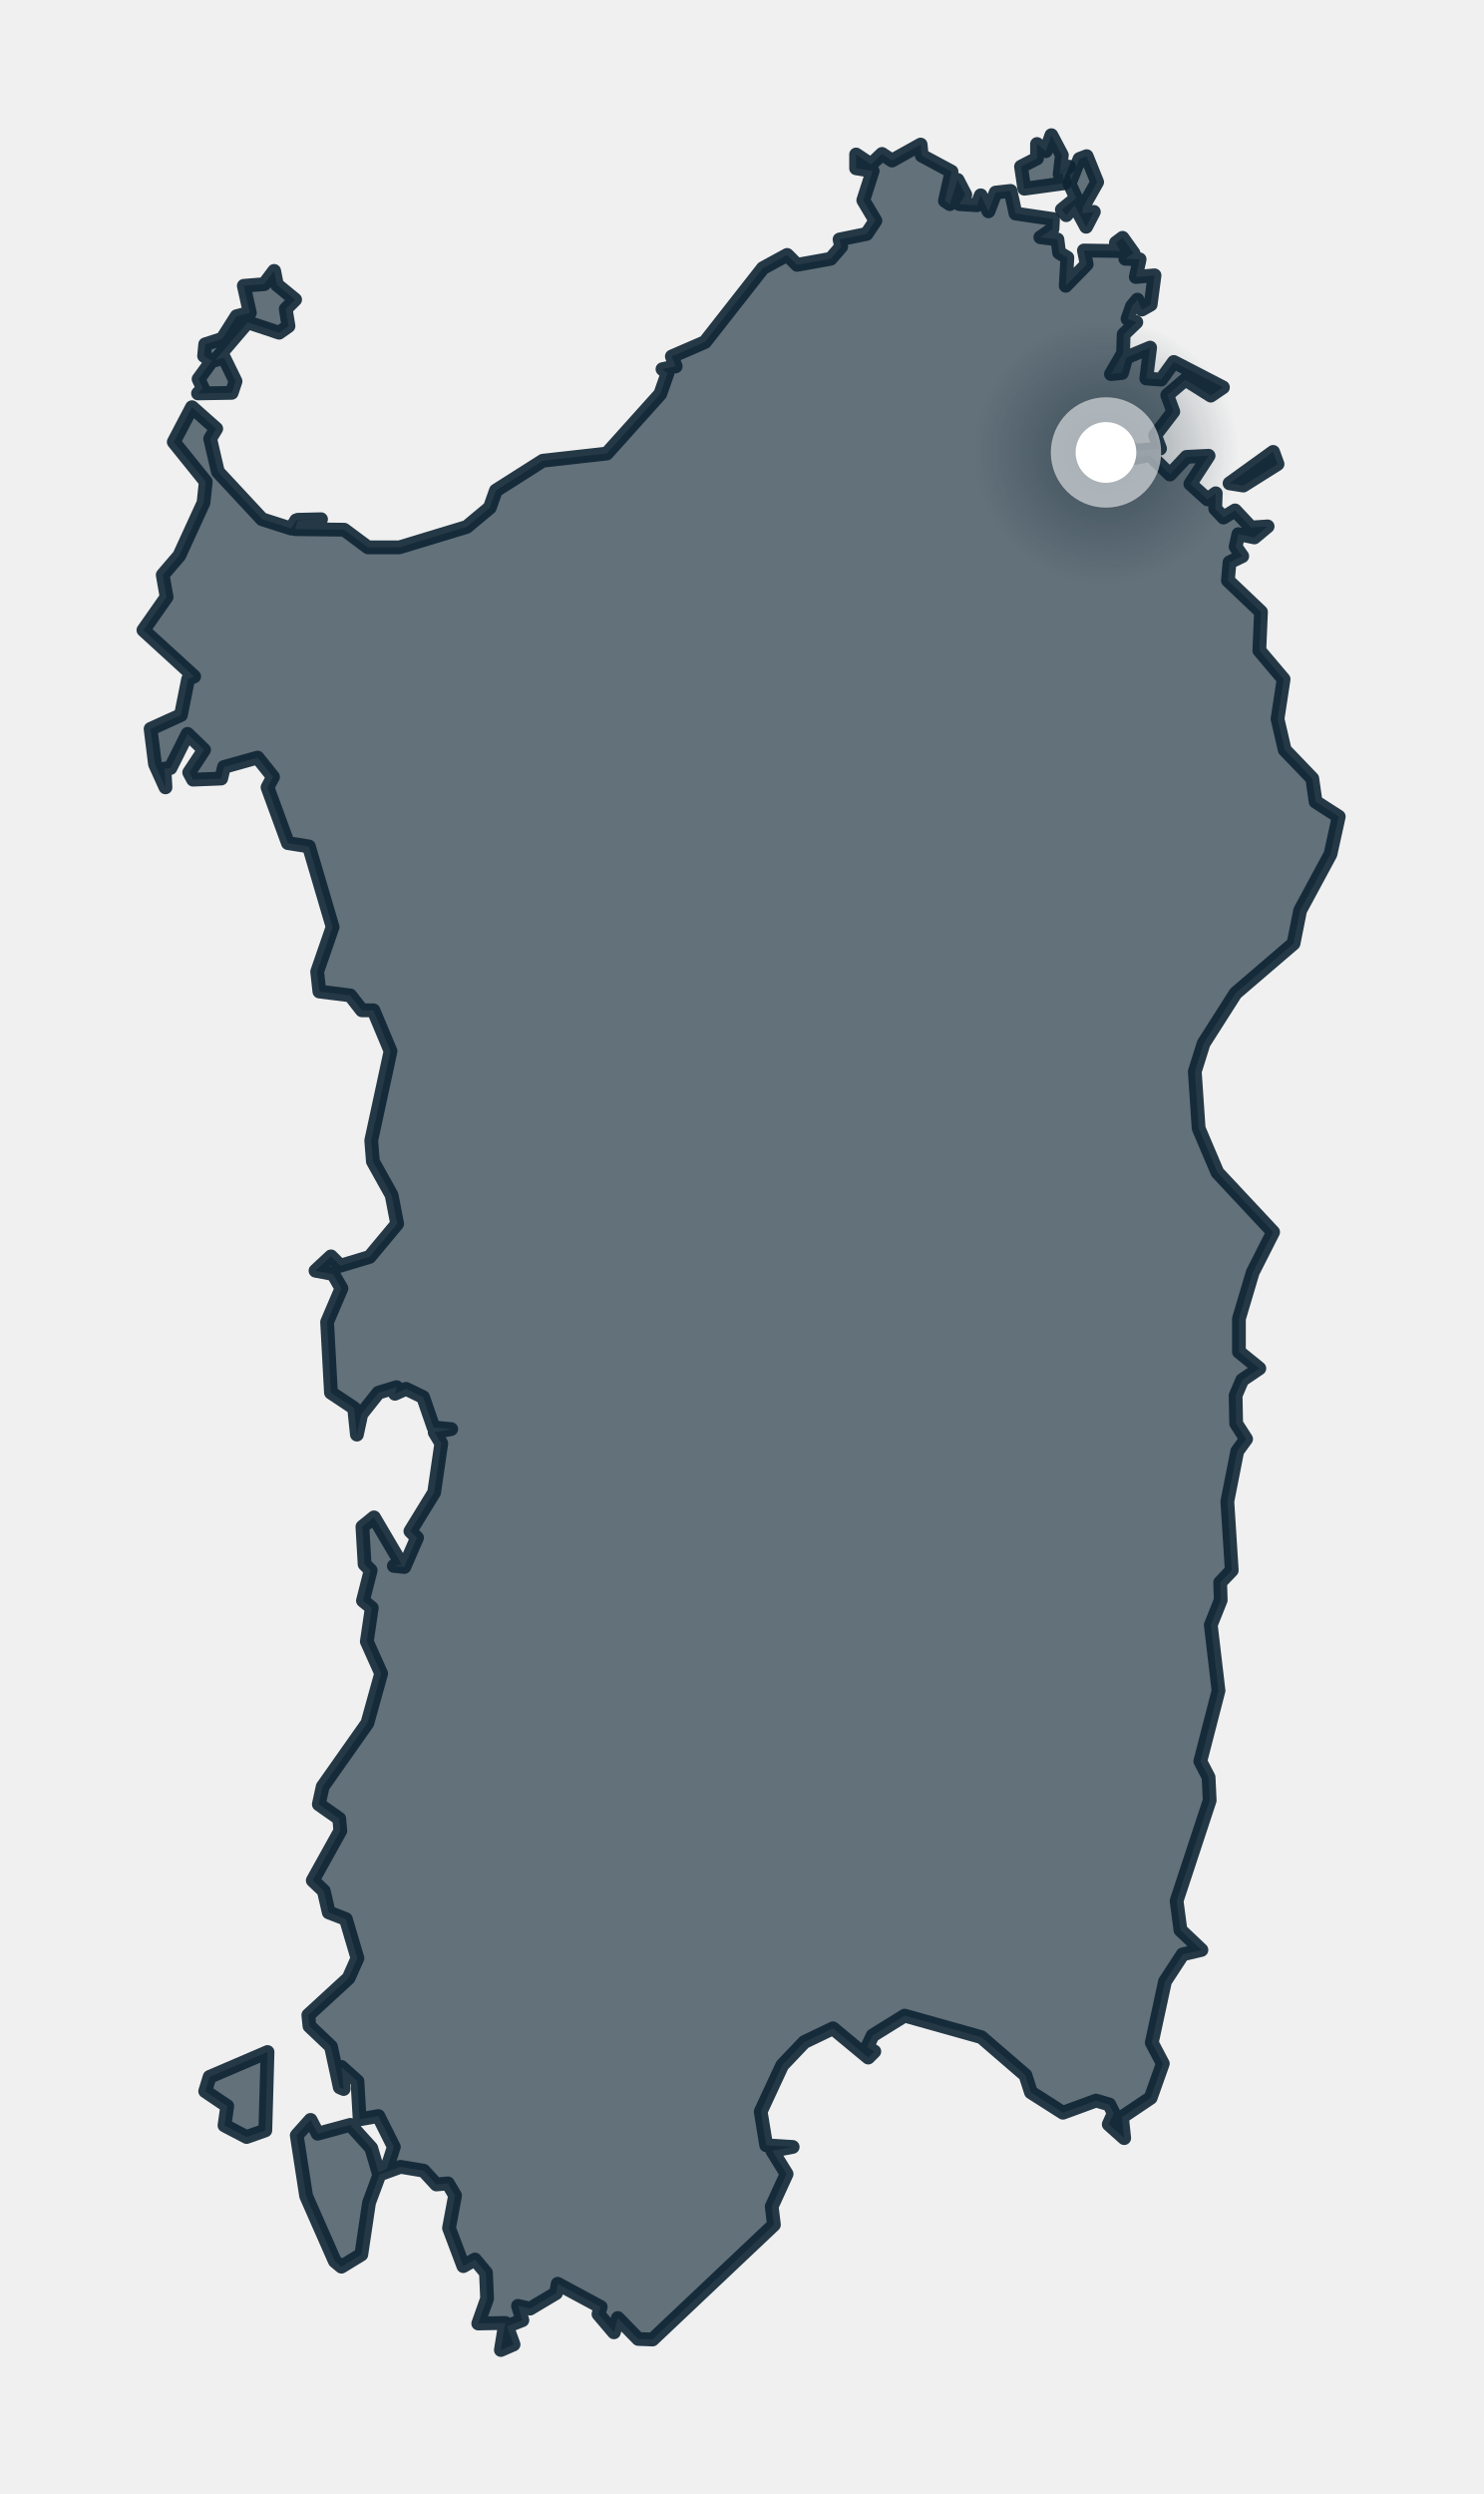
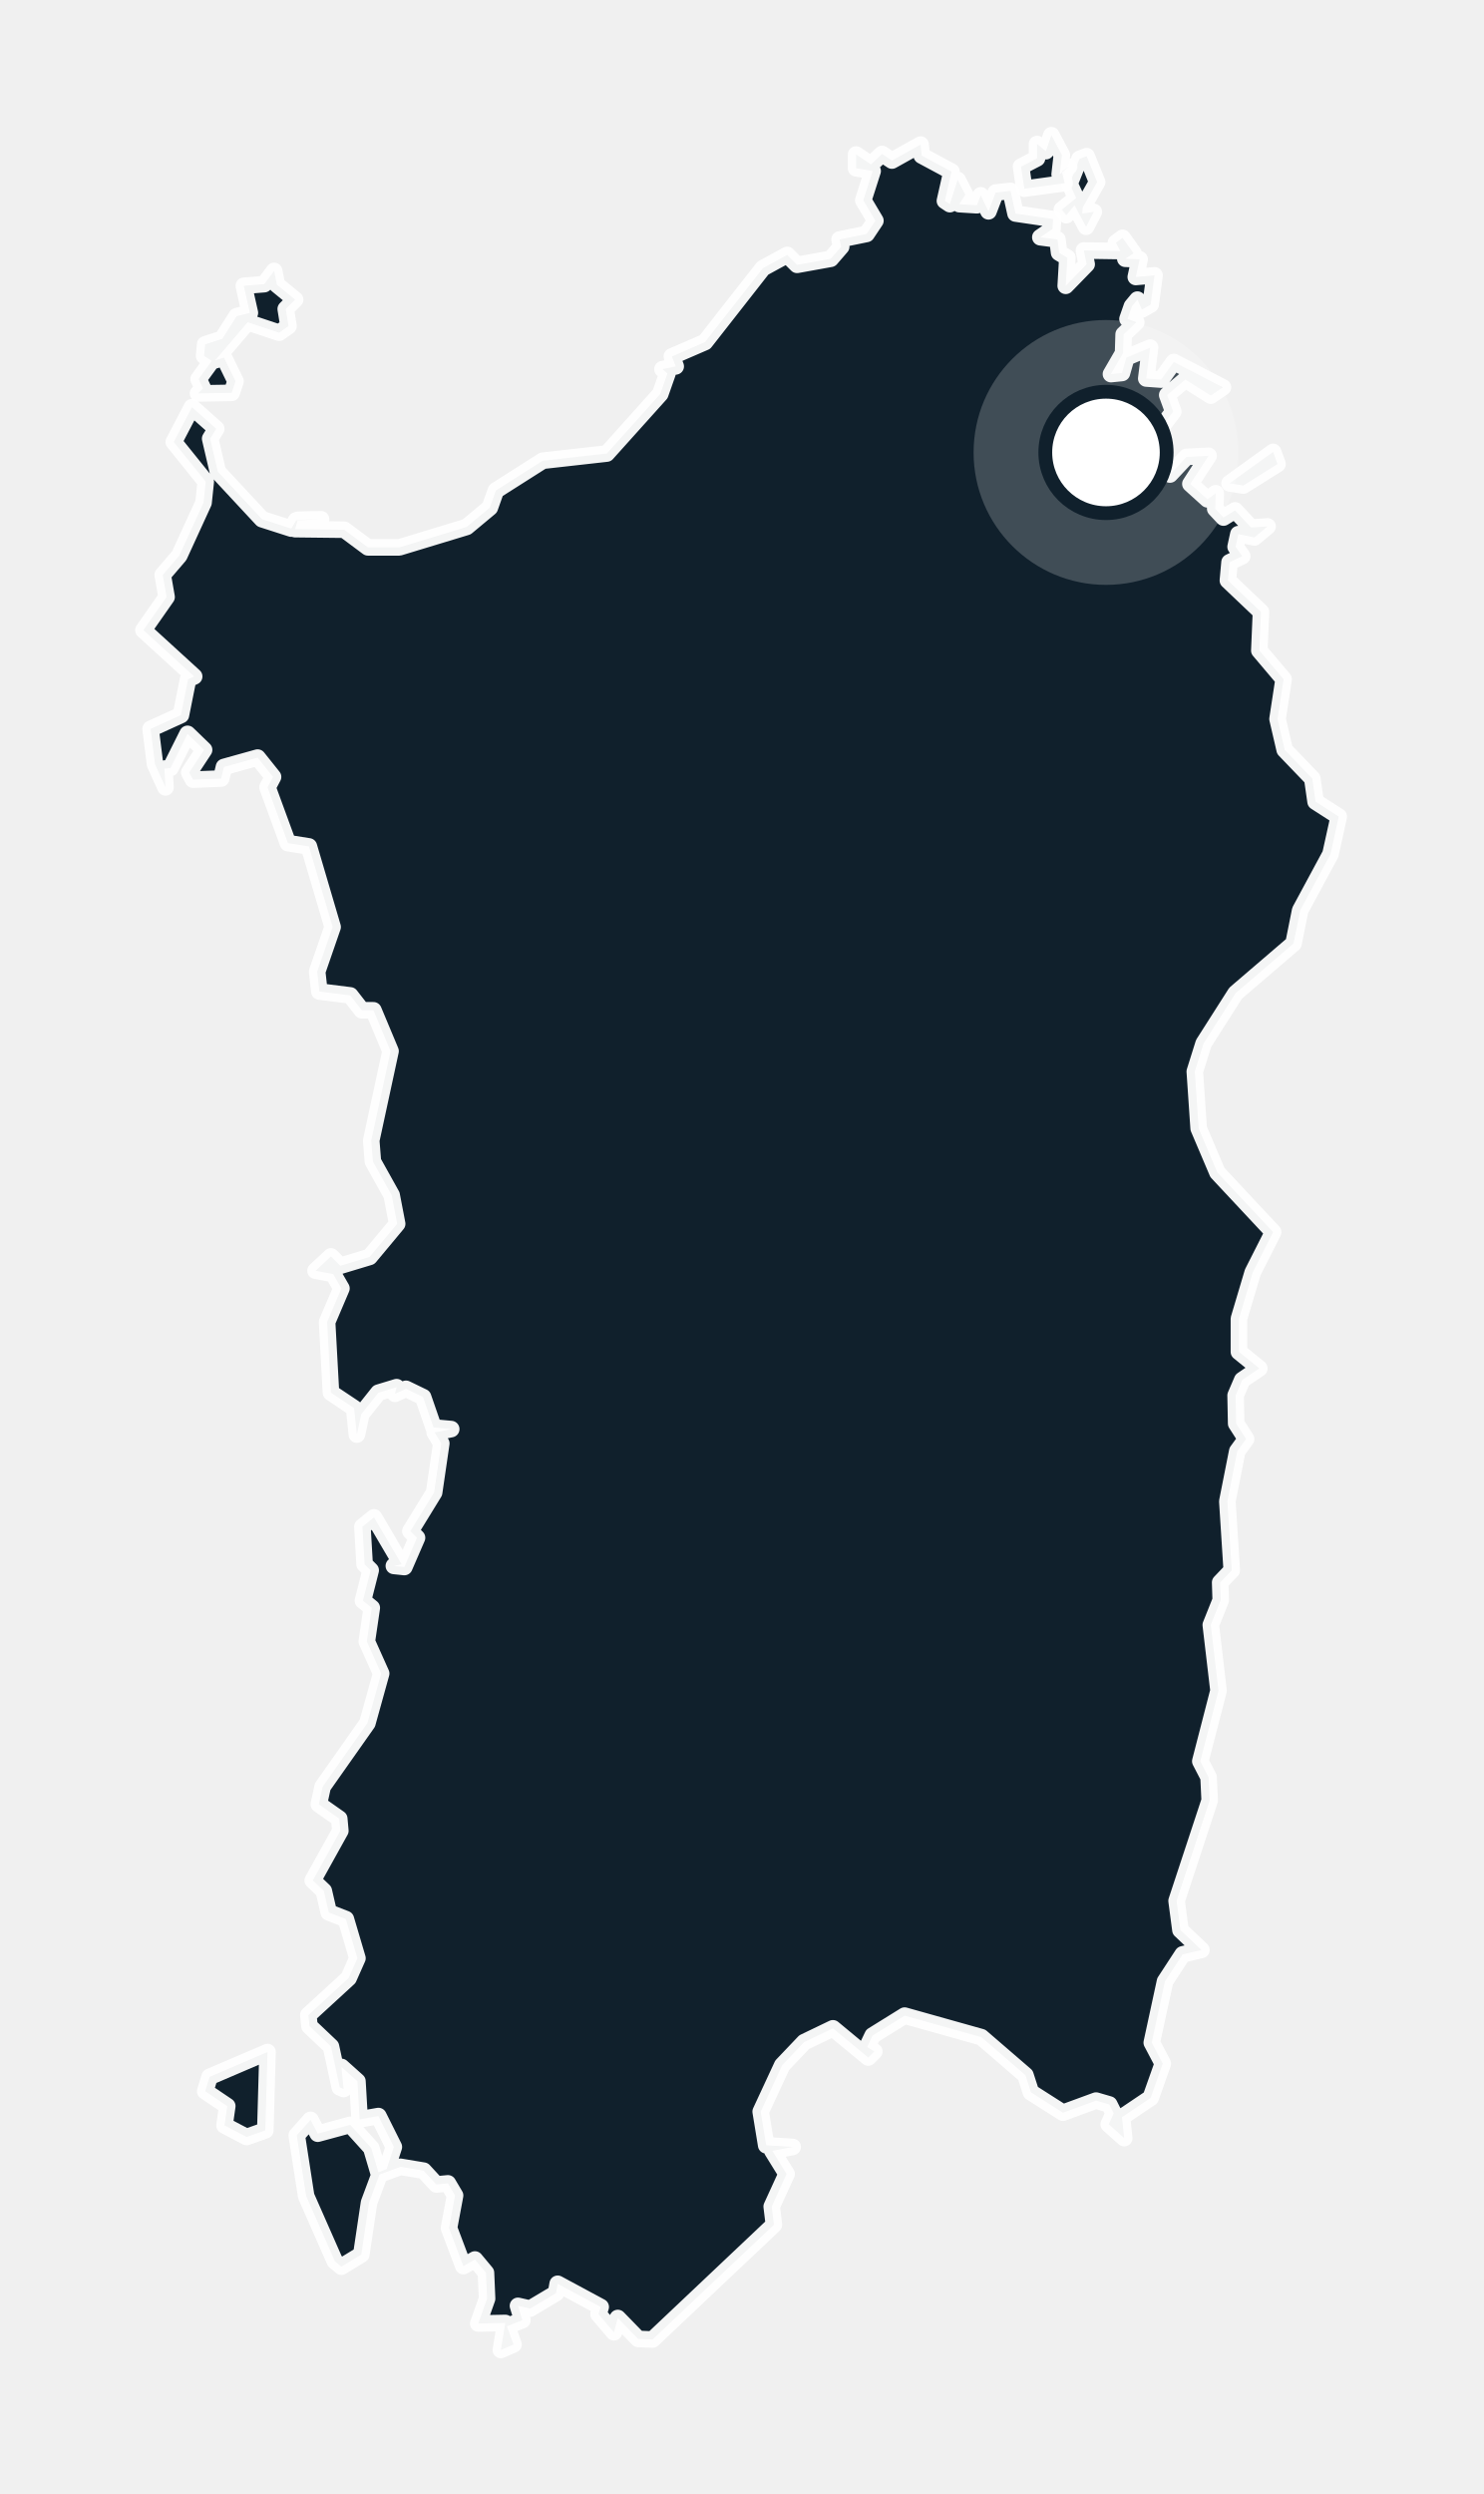
<svg xmlns="http://www.w3.org/2000/svg" viewBox="0 0 269 452" width="269" height="452" role="img" aria-label="Sardegna, sede di Olbia">
-   <defs>
-     <radialGradient id="alone" cx="0.5" cy="0.5" r="0.5">
-       <stop offset="0" stop-color="#0E2433" stop-opacity="0.45" />
-       <stop offset="1" stop-color="#0E2433" stop-opacity="0" />
-     </radialGradient>
-   </defs>
-   <g fill="#0E2433" fill-opacity="0.62" stroke="#0E2433" stroke-opacity="0.9" stroke-width="2.5" stroke-linejoin="round">
+   <g fill="#10202C" fill-opacity="1" stroke="#ffffff" stroke-opacity="0.95" stroke-width="3" stroke-linejoin="round">
    <path d="M56,153.4L52.2,152.8L48.5,142.7L49.5,140.8L46.7,137.3L40.6,139L40.1,141.1L35,141.3L34.3,140L37,135.9L34,133L30.9,139.2L29.8,139.3L30,142.7L28.1,138.5L27.3,132.1L32.8,129.6L34.1,123.1L35.2,122.6L26,114.2L30.2,108.2L29.5,104.2L32.5,100.7L36.9,91.1L37.3,87.3L31.5,80.1L34.8,73.8L39.2,77.7L38.1,79.5L39.5,85.5L47.5,94.1L52.8,95.8L53.7,94.3L58.2,94.1L54,94.2L53.5,95.9L62.4,96L66.7,99.2L72.4,99.2L84.6,95.5L88.8,92L89.9,88.9L98.4,83.5L110,82.2L119.7,71.4L121,67.7L120.1,66.9L122.5,66.4L121.8,64.6L127.8,62L138.3,48.6L142.7,46.2L144.5,48L150.6,46.9L152.5,44.7L152.2,43.4L157.1,42.4L158.7,40L156.5,36.3L158.2,31L155.2,30.5L155.2,28L157.9,29.8L159.9,27.9L161.7,29.1L166.9,26.2L167.1,28.2L172.5,31.1L171.3,36.4L172.2,37L173.6,32.6L175,35.3L173.9,37L177.1,37.2L177.8,35.4L179.2,38.3L180.5,34.9L183.2,34.6L184.1,38.7L190.9,39.7L190.8,41.5L188.6,43L191.7,43.4L192,45.8L193.5,46.7L193.2,51.8L197,47.9L196.5,45.4L203.1,45.5L202.3,44L203.5,43.1L205.5,45.9L204,46.9L206.6,47L205.9,50.2L209.3,49.9L208.6,55.2L207,56.1L206.2,54.3L205.2,55.5L204.4,57.8L206,58.4L203.7,60.6L203.6,64L201.4,67.8L203.4,67.6L204.2,64.8L208.5,63L207.8,68.6L210.5,68.8L212.8,65.6L221.7,70.2L219.5,71.7L214.9,68.8L211.6,71.6L212.7,74.6L209.4,78.9L210.3,81.3L205.7,81.7L204.2,80.4L201.8,81.2L203.8,82.3L201.8,82L201,83.8L208.5,82.5L212.1,86L215.1,82.8L219.1,82.6L215.8,87.7L218.9,90.5L220.4,89.4L220.3,92.2L221.8,93.8L223.9,92.5L226.8,95.6L229.8,95.4L227.4,97.4L224.5,96.8L224,99.1L225.2,100.8L222.9,101.9L222.6,105.2L228.6,110.9L228.3,117.9L232.7,123.1L231.6,130.3L232.9,135.9L237.9,141.1L238.5,145.3L242.7,148L241.2,154.8L235.7,165L234.5,171L224,180L218.2,189.1L216.6,194.2L217.3,204.5L220.7,212.5L230.8,223.3L227.1,230.6L224.6,239L224.6,245L228.3,248L225.2,250.1L224,252.9L224.1,258L225.9,260.8L224.3,263L222.5,272.1L223.3,284.6L221.2,286.8L221.3,290L219.5,294.5L220.9,306.4L217.6,319.2L219.1,322.1L219.3,326.3L213.3,344.5L214,349.8L217.8,353.4L214.4,354.2L211.2,359.1L208.8,370.2L210.8,374L208.6,380.2L203.4,383.7L203.8,387.5L201,385L201.9,383L201.1,381.4L198.7,380.7L192.7,382.9L186.9,379.2L185.9,376.1L177.9,369.2L164,365.3L158.2,368.9L157.2,371L158.5,371.8L157.4,372.9L151,367.6L145.8,370.1L141.8,374.3L137.9,382.7L138.9,388.8L143.7,389.1L140,389.8L142.6,394L139.9,399.9L140.3,403.2L118.3,424L115.7,423.9L112,420.1L111.3,422.7L108.5,419.4L108.9,418.1L101.1,413.9L100.8,415.6L96.1,418.4L93.9,417.9L94.7,420.5L91.9,421.6L93.1,424.9L90.8,425.9L91.6,421L86.7,421.1L88.3,416.6L88.1,411.9L86.1,409.5L84,410.7L81.4,403.8L82.5,397.9L81.2,395.7L79.1,395.9L76.8,393.4L72.6,392.7L68.8,394.1L66.9,399.2L65.5,408.6L61.9,410.8L60.7,409.8L55.5,398L53.8,387L56.3,384.2L57.6,386.7L63.5,385.1L67.3,389.3L68.6,393.7L70.1,393.1L71.4,389.1L68.6,383.5L65.2,384.1L64.8,377.2L61.9,374.6L62.3,378.6L61.6,378.3L60,370.9L56.1,367.2L55.9,365.2L63.2,358.5L64.8,354.9L62.7,347.8L59.6,346.6L58.7,342.7L56.7,340.8L61.7,331.8L61.5,329.6L57.8,327L58.5,323.8L66.6,312.3L69.1,303.3L66.5,297.5L67.4,291.4L65.8,290.1L67.2,284.6L66.1,283.5L65.7,276.7L67.8,275L72.8,283.5L71.4,283.8L73.3,284L75.6,278.7L74.4,277.5L78.7,270.5L80,261.6L78.8,259.6L81.8,259L78.6,258.7L76.7,253.2L73.6,251.7L71.6,252.6L71.9,251.4L68.6,252.4L65.5,256.3L64.7,260L64.2,255.2L60,252.4L59.3,239.6L61.9,233.5L60.4,230.9L57.2,230.3L60,227.7L61.7,229.4L67,227.8L72,221.8L71,216.6L67.6,210.5L67.3,206.7L70.8,190.5L67.7,183.1L65.6,183.1L63.5,180.4L57.9,179.7L57.5,176.1L60.3,168L56,153.4Z" />
    <path d="M49.7,49.1L50.2,51.6L53.5,54.3L51.8,56L52.3,59.1L50.6,60.3L44.9,58.4L39,65.3L40.6,64.8L42.7,69.1L42,71.2L35.9,71.3L36.8,70.4L36,68.7L38.4,65.4L37,64.5L37.2,62.4L40.3,61.4L42.9,57.3L45.3,56.7L44.2,51.8L47.9,51.5L49.7,49.1Z" />
    <path d="M197,28.3L198.9,33L196.3,37.6L196.2,38.7L198.3,38.4L196.9,41.1L194.8,37.2L193.3,39L192.5,38L195.1,35.9L193.9,33.3L195.7,28.8L197,28.3Z" />
    <path d="M48.5,371.9L48.1,386.1L44.7,387.3L40.7,385.2L41.2,381.7L37.2,379L38,376.4L48.5,371.9Z" />
    <path d="M190.6,24.5L192.5,28.1L192.1,31.6L193.8,30.2L192.5,31.1L193,33.2L185.7,34.2L185.1,30.2L188,28.7L188,26.1L189.6,27.4L190.6,24.5Z" />
    <path d="M230.8,81.9L231.6,84.1L225.4,88L222.9,87.6L230.8,81.9Z" />
  </g>
-   <circle cx="200.5" cy="82" r="24" fill="url(#alone)" />
-   <circle cx="200.5" cy="82" r="10" fill="#ffffff" fill-opacity="0.55" />
-   <circle cx="200.5" cy="82" r="5.5" fill="#ffffff" />
+   <circle cx="200.5" cy="82" r="24" fill="#ffffff" fill-opacity="0.20" />
+   <circle cx="200.5" cy="82" r="11" fill="#ffffff" stroke="#10202C" stroke-width="2.5" />
</svg>
